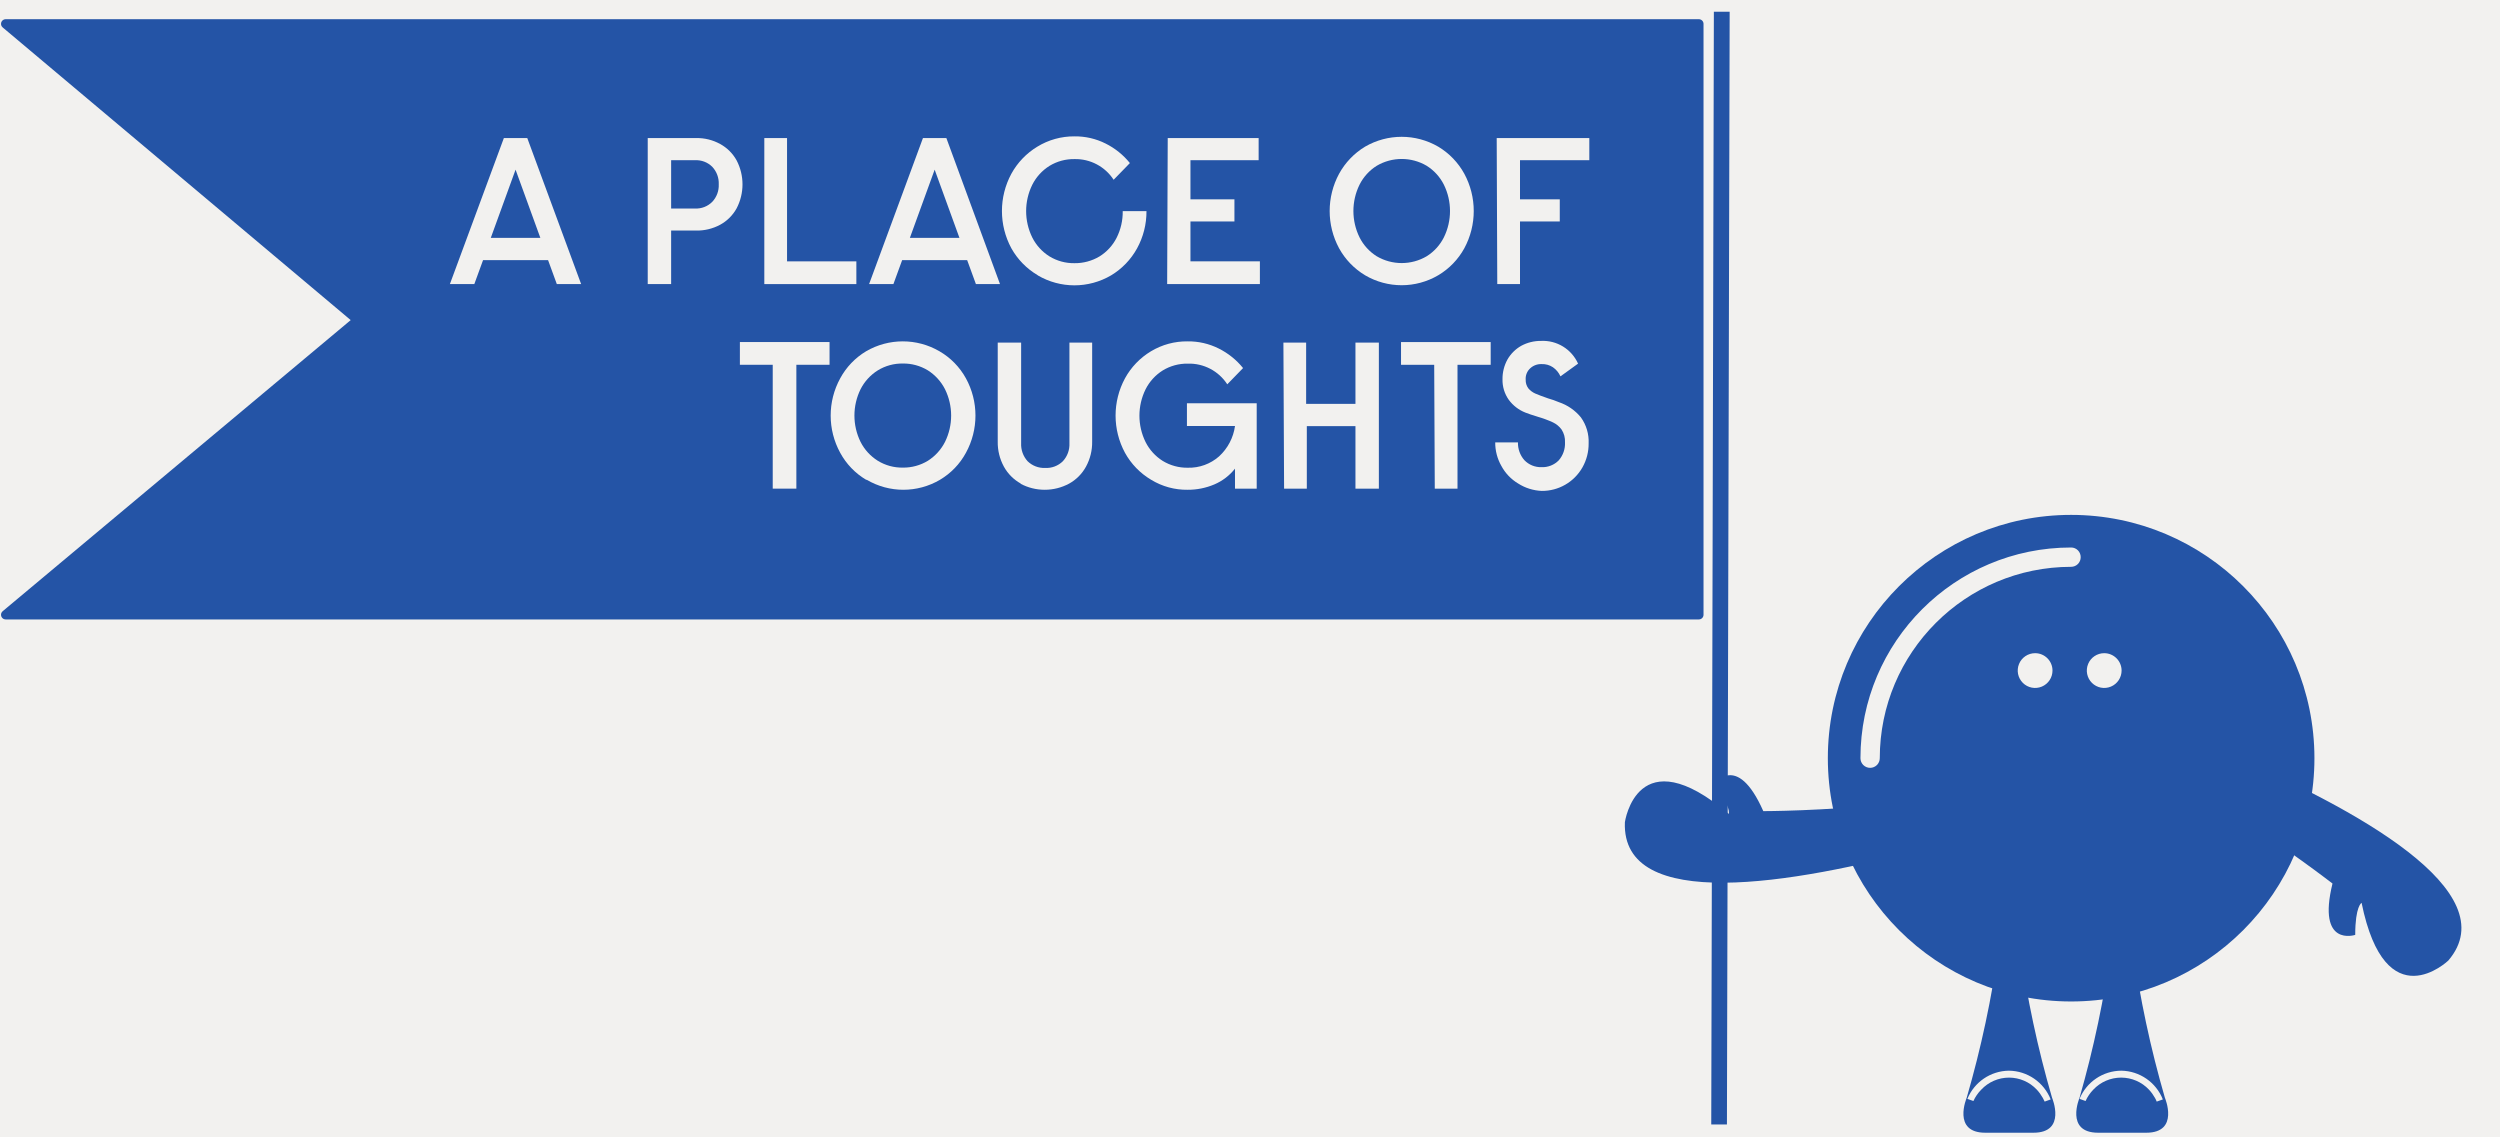
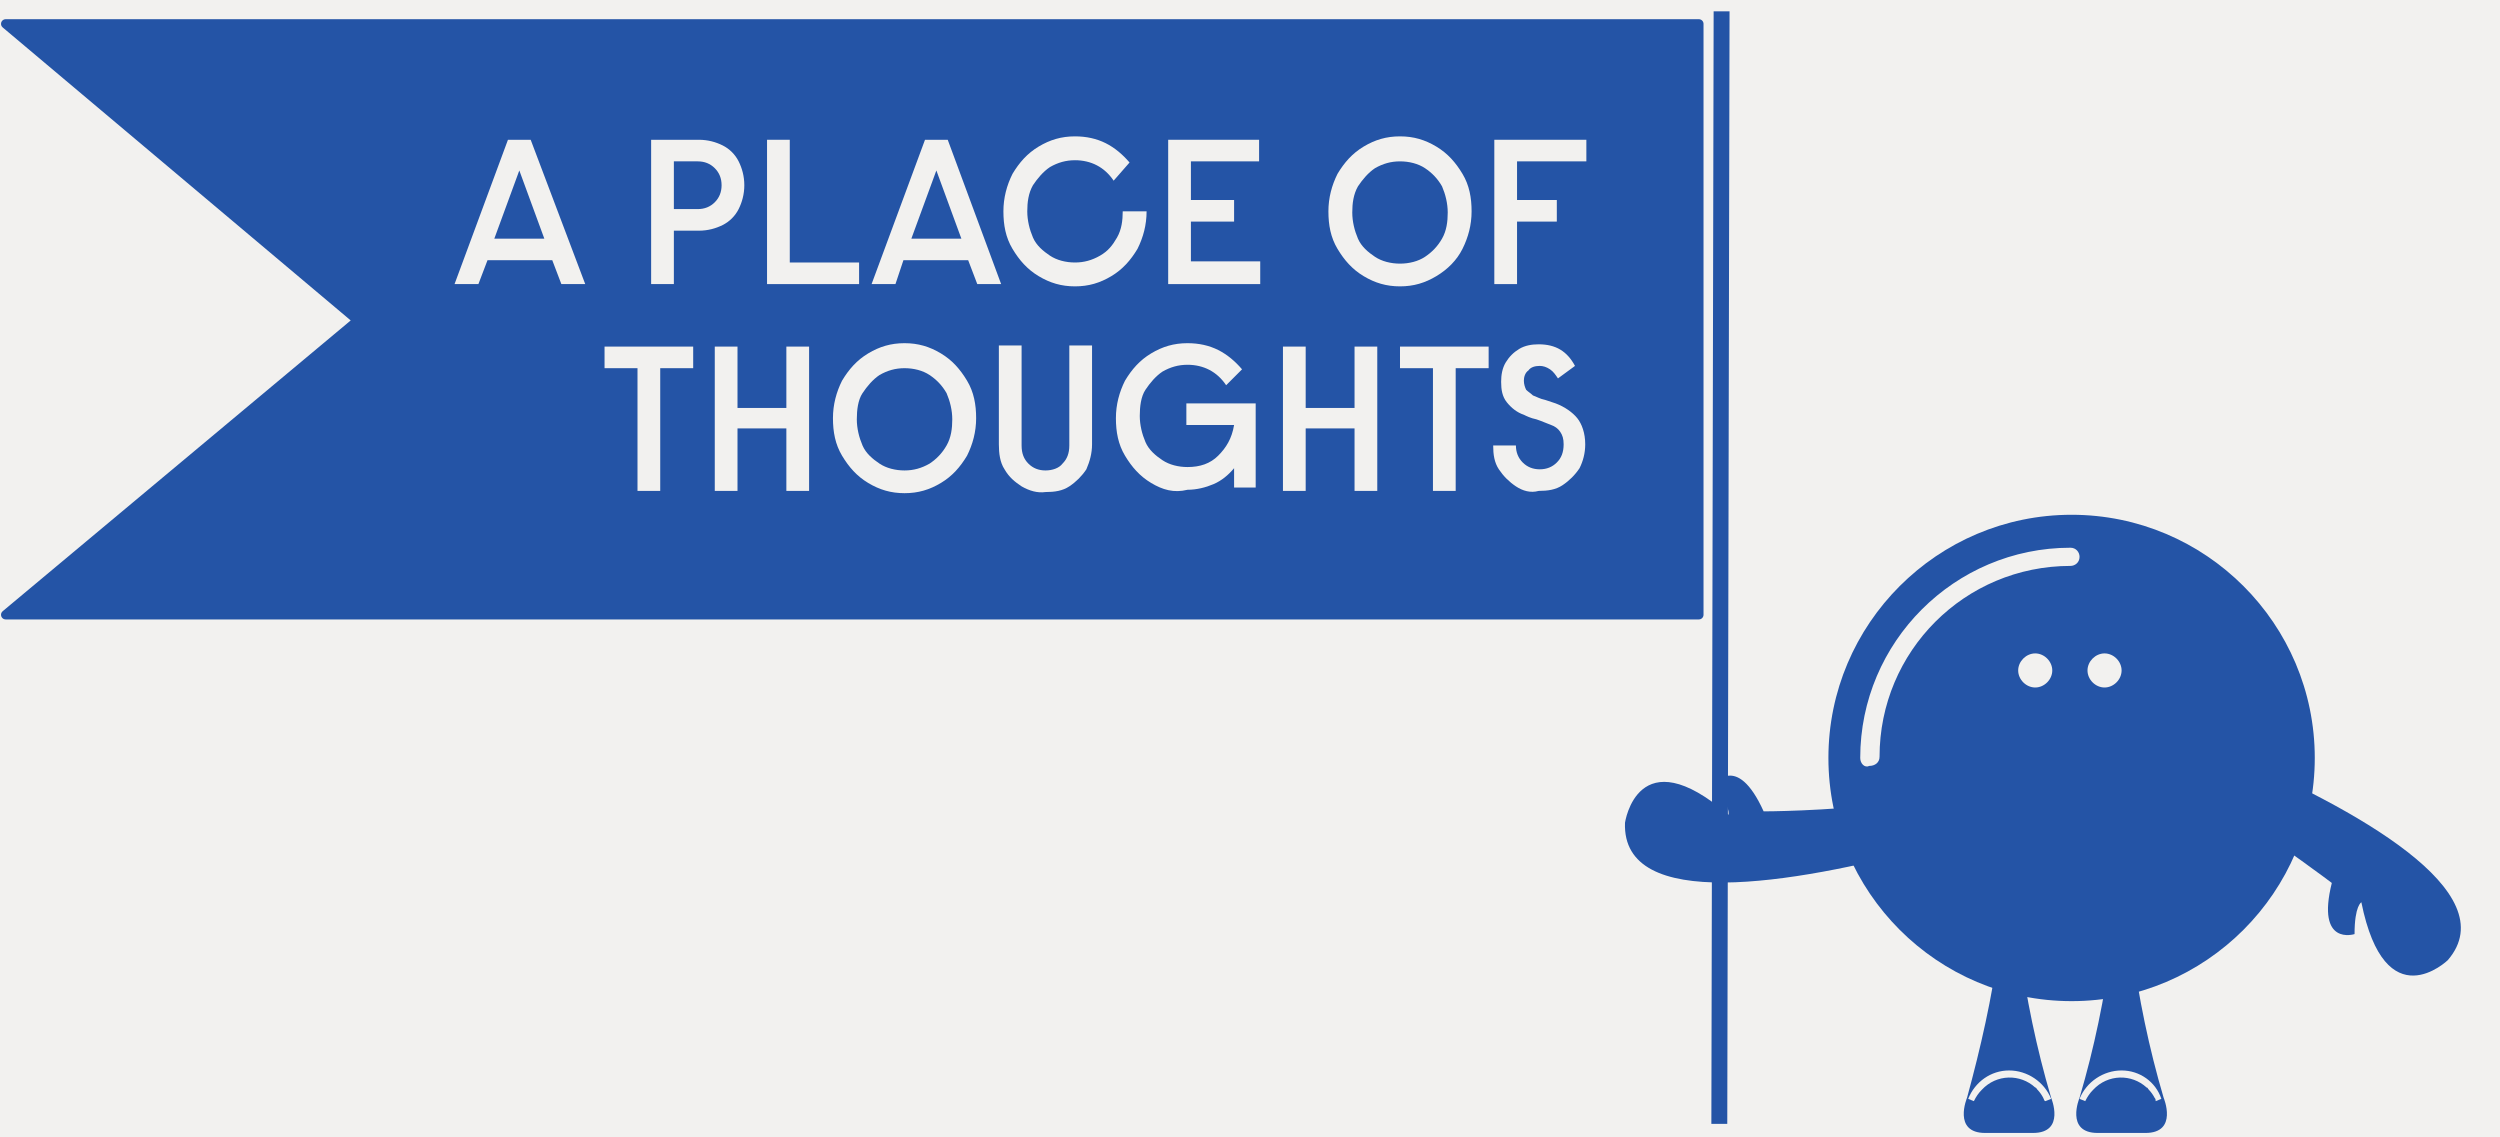
- <svg xmlns="http://www.w3.org/2000/svg" id="Layer_1" data-name="Layer 1" viewBox="0 0 220 100">
-   <defs>
-     <style>.cls-1{fill:#f2f1ef;}.cls-2,.cls-3{fill:#2454a6;}.cls-3{stroke:#2454a6;stroke-linecap:round;stroke-linejoin:round;stroke-width:0.82px;}</style>
-   </defs>
-   <rect class="cls-1" x="-4" y="-2" width="227" height="106.49" />
-   <path class="cls-2" d="M203.67,66.72a21.41,21.41,0,1,1-21.41-21.41A21.42,21.42,0,0,1,203.67,66.72Z" />
-   <path class="cls-2" d="M169.61,74.6c-11.89,3.22-26.94,5.74-26.62-2.25,0,0,1.07-7.56,9.14-.73,0,0,.27-.57-1.31-2.56,0,0,2-3,4.35,2.32,0,0,5.27,0,11.23-.65" />
-   <path class="cls-2" d="M195.93,66.29c11.33,4.83,24.72,12.17,19.52,18.24,0,0-5.52,5.28-7.63-5.08,0,0-.56.28-.56,2.82,0,0-3.39,1.13-2-4.52,0,0-4.16-3.22-9.22-6.43" />
-   <path class="cls-2" d="M175.9,83.32a93.4,93.4,0,0,1-2.83,13.28s-1.31,3.08,1.64,3.08h4.23c2.95,0,1.64-3.08,1.64-3.08a93.4,93.4,0,0,1-2.83-13.28" />
-   <path class="cls-1" d="M176.78,94.22h0a4,4,0,0,0-3.65,2.48l.53.19a3.42,3.42,0,0,1,.69-1,3.35,3.35,0,0,1,4.89,0,3.85,3.85,0,0,1,.53.73c.11.2.15.32.16.32l.53-.19A4,4,0,0,0,176.78,94.22Z" />
-   <path class="cls-2" d="M185.79,83.32A93.4,93.4,0,0,1,183,96.6s-1.31,3.08,1.64,3.08h4.23c2.95,0,1.64-3.08,1.64-3.08a93.4,93.4,0,0,1-2.83-13.28" />
-   <path class="cls-1" d="M186.67,94.22h0A4,4,0,0,0,183,96.7l.53.19a3.5,3.5,0,0,1,.68-1,3.36,3.36,0,0,1,4.9,0,3.85,3.85,0,0,1,.53.73,2.17,2.17,0,0,1,.15.32l.54-.19A4,4,0,0,0,186.67,94.22Z" />
-   <path class="cls-1" d="M180.62,59a1.53,1.53,0,1,1-1.53-1.52A1.53,1.53,0,0,1,180.62,59Z" />
-   <path class="cls-1" d="M186.7,59a1.53,1.53,0,1,1-1.53-1.52A1.53,1.53,0,0,1,186.7,59Z" />
-   <path class="cls-1" d="M163.72,66.72a18.54,18.54,0,0,1,18.54-18.54h0a.84.84,0,0,1,.84.85h0a.84.84,0,0,1-.84.85h0a16.85,16.85,0,0,0-16.84,16.84h0a.85.85,0,0,1-.85.85h0a.85.85,0,0,1-.85-.85Z" />
-   <polygon class="cls-2" points="152.21 1.03 150.82 1.03 150.59 98.95 151.97 98.95 152.21 1.03" />
-   <polygon class="cls-3" points="0.5 2.1 149.5 2.1 149.5 54.1 0.5 54.1 31.5 28.17 0.5 2.1" />
-   <path class="cls-1" d="M44.34,12.15H46.4L51.14,25H49l-.77-2.11H42.51L41.74,25H39.59Zm3.21,8.78-2.18-6-2.18,6Z" />
-   <path class="cls-1" d="M57,12.15h4.27a4.19,4.19,0,0,1,2.1.52,3.65,3.65,0,0,1,1.45,1.44,4.56,4.56,0,0,1,0,4.23,3.65,3.65,0,0,1-1.45,1.44,4.29,4.29,0,0,1-2.1.51H59.06V25H57Zm4.16,6.2a2,2,0,0,0,1.52-.59,2.11,2.11,0,0,0,.57-1.54,2.12,2.12,0,0,0-.57-1.54,2,2,0,0,0-1.52-.58H59.06v4.25Z" />
-   <path class="cls-1" d="M67.26,12.15h2V23h6.1V25H67.26Z" />
-   <path class="cls-1" d="M81.22,12.15h2.06L88,25H85.88l-.77-2.11H79.39L78.62,25H76.48Zm3.21,8.78-2.18-6-2.18,6Z" />
-   <path class="cls-1" d="M91.32,24.22A6.33,6.33,0,0,1,89,21.85a6.9,6.9,0,0,1,0-6.56,6.36,6.36,0,0,1,2.28-2.38A6.16,6.16,0,0,1,94.55,12a5.94,5.94,0,0,1,2.74.63,6.46,6.46,0,0,1,2.14,1.72L98,15.82A4,4,0,0,0,94.55,14a4.1,4.1,0,0,0-2.2.6,4.17,4.17,0,0,0-1.51,1.66,5.25,5.25,0,0,0,0,4.64,4.17,4.17,0,0,0,1.51,1.66,4.1,4.1,0,0,0,2.2.6,4.19,4.19,0,0,0,2.2-.59,4.12,4.12,0,0,0,1.51-1.64,5.05,5.05,0,0,0,.54-2.35h2.09a6.72,6.72,0,0,1-.83,3.28,6.33,6.33,0,0,1-2.28,2.37,6.37,6.37,0,0,1-6.46,0Z" />
-   <path class="cls-1" d="M102.76,12.15h8V14.1h-6v3.44h3.87v1.95h-3.87V23h6.11V25h-8.16Z" />
-   <path class="cls-1" d="M120.12,24.22a6.33,6.33,0,0,1-2.28-2.37,6.9,6.9,0,0,1,0-6.56,6.36,6.36,0,0,1,2.28-2.38,6.41,6.41,0,0,1,6.45,0,6.31,6.31,0,0,1,2.29,2.38,6.9,6.9,0,0,1,0,6.56,6.28,6.28,0,0,1-2.29,2.37,6.35,6.35,0,0,1-6.45,0Zm5.43-1.67a4.17,4.17,0,0,0,1.51-1.66,5.25,5.25,0,0,0,0-4.64,4.17,4.17,0,0,0-1.51-1.66,4.33,4.33,0,0,0-4.4,0,4.17,4.17,0,0,0-1.51,1.66,5.25,5.25,0,0,0,0,4.64,4.17,4.17,0,0,0,1.51,1.66,4.33,4.33,0,0,0,4.4,0Z" />
-   <path class="cls-1" d="M131.71,12.15h8.15V14.1h-6.1v3.44h3.5v1.95h-3.5V25h-2Z" />
-   <path class="cls-1" d="M68,32.1H65.11v-2H73v2H70.08V43H68Z" />
-   <path class="cls-1" d="M76.22,42.22a6.18,6.18,0,0,1-2.28-2.37,6.82,6.82,0,0,1,0-6.56,6.21,6.21,0,0,1,2.28-2.38,6.41,6.41,0,0,1,6.45,0A6.21,6.21,0,0,1,85,33.29a6.82,6.82,0,0,1,0,6.56,6.18,6.18,0,0,1-2.28,2.37,6.35,6.35,0,0,1-6.45,0Zm5.43-1.67a4.25,4.25,0,0,0,1.51-1.66,5.25,5.25,0,0,0,0-4.64,4.25,4.25,0,0,0-1.51-1.66,4.13,4.13,0,0,0-2.2-.6,4.08,4.08,0,0,0-2.2.6,4.2,4.2,0,0,0-1.52,1.66,5.25,5.25,0,0,0,0,4.64,4.2,4.2,0,0,0,1.52,1.66,4.08,4.08,0,0,0,2.2.6A4.13,4.13,0,0,0,81.65,40.55Z" />
-   <path class="cls-1" d="M89.84,42.56a3.8,3.8,0,0,1-1.5-1.5,4.45,4.45,0,0,1-.54-2.2V30.15h2.06V39a2.21,2.21,0,0,0,.57,1.59,2.1,2.1,0,0,0,1.55.59,2.07,2.07,0,0,0,1.55-.59A2.18,2.18,0,0,0,94.11,39V30.15h2v8.71a4.45,4.45,0,0,1-.54,2.2,3.77,3.77,0,0,1-1.49,1.5,4.53,4.53,0,0,1-4.29,0Z" />
-   <path class="cls-1" d="M101.3,42.22A6.28,6.28,0,0,1,99,39.85a6.9,6.9,0,0,1,0-6.56,6.31,6.31,0,0,1,2.29-2.38,6.12,6.12,0,0,1,3.22-.87,5.94,5.94,0,0,1,2.74.63,6.46,6.46,0,0,1,2.14,1.72L108,33.82A4,4,0,0,0,104.52,32a4.1,4.1,0,0,0-2.2.6,4.17,4.17,0,0,0-1.51,1.66,5.25,5.25,0,0,0,0,4.64,4.17,4.17,0,0,0,1.51,1.66,4.1,4.1,0,0,0,2.2.6,4,4,0,0,0,2.76-1,4.45,4.45,0,0,0,1.4-2.67h-4.23v-2h6.14V43h-1.91V41.24a4.62,4.62,0,0,1-1.82,1.39,5.93,5.93,0,0,1-2.34.47A6,6,0,0,1,101.3,42.22Z" />
-   <path class="cls-1" d="M112.94,30.15h2v5.39h4.34V30.15h2.06V43h-2.06v-5.5H115V43h-2Z" />
-   <path class="cls-1" d="M126.21,32.1h-2.92v-2h7.89v2h-2.92V43h-2Z" />
-   <path class="cls-1" d="M133.6,42.55A4,4,0,0,1,132.12,41a4.1,4.1,0,0,1-.54-2.07h2a2.28,2.28,0,0,0,.56,1.56,2,2,0,0,0,1.51.62,2,2,0,0,0,1.52-.6,2.25,2.25,0,0,0,.55-1.58,1.89,1.89,0,0,0-.3-1.13,2,2,0,0,0-.76-.63,9.35,9.35,0,0,0-1.32-.49c-.49-.15-.85-.27-1.1-.37a3.32,3.32,0,0,1-1.47-1.13,3,3,0,0,1-.55-1.8,3.53,3.53,0,0,1,.44-1.75,3.24,3.24,0,0,1,1.21-1.2,3.58,3.58,0,0,1,1.73-.43A3.39,3.39,0,0,1,138.87,32l-1.55,1.12a1.94,1.94,0,0,0-.66-.8,1.67,1.67,0,0,0-1-.28,1.4,1.4,0,0,0-1,.37,1.24,1.24,0,0,0-.4,1,1.21,1.21,0,0,0,.23.76,1.7,1.7,0,0,0,.61.46c.26.11.64.26,1.14.43a7.62,7.62,0,0,1,.94.33,4.25,4.25,0,0,1,1.94,1.34,3.65,3.65,0,0,1,.68,2.29,4.21,4.21,0,0,1-.55,2.12,4.08,4.08,0,0,1-3.58,2.06A4.16,4.16,0,0,1,133.6,42.55Z" />
+ <svg xmlns="http://www.w3.org/2000/svg" version="1.1" id="Layer_1" x="0px" y="0px" viewBox="0 0 220 100" style="enable-background:new 0 0 220 100;" xml:space="preserve">
+   <style type="text/css">
+ 	.st0{fill:#F2F1EF;}
+ 	.st1{fill:#2454A6;}
+ 	.st2{fill:#2454A6;stroke:#2454A6;stroke-width:0.82;stroke-linecap:round;stroke-linejoin:round;}
+ </style>
+   <rect x="-4" y="-2" class="st0" width="227" height="106.5" />
+   <path class="st1" d="M203.7,66.7c0,11.8-9.6,21.4-21.4,21.4s-21.4-9.6-21.4-21.4s9.6-21.4,21.4-21.4  C194.1,45.3,203.7,54.9,203.7,66.7z" />
+   <path class="st1" d="M169.6,74.6c-11.9,3.2-26.9,5.7-26.6-2.2c0,0,1.1-7.6,9.1-0.7c0,0,0.3-0.6-1.3-2.6c0,0,2-3,4.4,2.3  c0,0,5.3,0,11.2-0.7" />
+   <path class="st1" d="M195.9,66.3c11.3,4.8,24.7,12.2,19.5,18.2c0,0-5.5,5.3-7.6-5.1c0,0-0.6,0.3-0.6,2.8c0,0-3.4,1.1-2-4.5  c0,0-4.2-3.2-9.2-6.4" />
+   <path class="st1" d="M175.9,83.3c-0.6,4.5-1.6,8.9-2.8,13.3c0,0-1.3,3.1,1.6,3.1h4.2c2.9,0,1.6-3.1,1.6-3.1  c-1.3-4.4-2.2-8.8-2.8-13.3" />
+   <path class="st0" d="M176.8,94.2L176.8,94.2c-1.6,0-3,1-3.6,2.5l0.5,0.2c0.2-0.4,0.4-0.7,0.7-1c1.3-1.4,3.4-1.4,4.7-0.2  c0.1,0,0.1,0.1,0.2,0.2c0.2,0.2,0.4,0.5,0.5,0.7c0.1,0.2,0.1,0.3,0.2,0.3l0.5-0.2C179.9,95.2,178.4,94.2,176.8,94.2z" />
+   <path class="st1" d="M185.8,83.3c-0.6,4.5-1.5,8.9-2.8,13.3c0,0-1.3,3.1,1.6,3.1h4.2c2.9,0,1.6-3.1,1.6-3.1  c-1.3-4.4-2.2-8.8-2.8-13.3" />
+   <path class="st0" d="M186.7,94.2L186.7,94.2c-1.6,0-3.1,1-3.7,2.5l0.5,0.2c0.2-0.4,0.4-0.7,0.7-1c1.3-1.4,3.4-1.4,4.7-0.2  c0.1,0,0.1,0.1,0.2,0.2c0.2,0.2,0.4,0.5,0.5,0.7c0.1,0.1,0.1,0.2,0.1,0.3l0.5-0.2C189.7,95.2,188.3,94.2,186.7,94.2z" />
+   <path class="st0" d="M180.6,59c0,0.8-0.7,1.5-1.5,1.5c-0.8,0-1.5-0.7-1.5-1.5c0-0.8,0.7-1.5,1.5-1.5c0,0,0,0,0,0  C179.9,57.5,180.6,58.2,180.6,59z" />
+   <path class="st0" d="M186.7,59c0,0.8-0.7,1.5-1.5,1.5c-0.8,0-1.5-0.7-1.5-1.5c0-0.8,0.7-1.5,1.5-1.5c0,0,0,0,0,0  C186,57.5,186.7,58.2,186.7,59z" />
+   <path class="st0" d="M163.7,66.7c0-10.2,8.3-18.5,18.5-18.5c0,0,0,0,0,0l0,0c0.5,0,0.8,0.4,0.8,0.8c0,0,0,0,0,0l0,0  c0,0.5-0.4,0.8-0.8,0.8c0,0,0,0,0,0l0,0c-9.3,0-16.8,7.5-16.8,16.8l0,0c0,0.5-0.4,0.8-0.9,0.8l0,0l0,0  C164.1,67.6,163.7,67.2,163.7,66.7C163.7,66.7,163.7,66.7,163.7,66.7z" />
+   <polygon class="st1" points="152.2,1 150.8,1 150.6,98.9 152,98.9 " />
+   <polygon class="st2" points="0.5,2.1 149.5,2.1 149.5,54.1 0.5,54.1 31.5,28.2 " />
+   <g>
+     <path class="st0" d="M44.7,12.3h2L51.5,25h-2.1l-0.8-2.1h-5.7L42.1,25H40L44.7,12.3z M47.9,21l-2.2-6l-2.2,6H47.9z" />
+     <path class="st0" d="M57.3,12.3h4.2c0.8,0,1.5,0.2,2.1,0.5c0.6,0.3,1.1,0.8,1.4,1.4c0.3,0.6,0.5,1.3,0.5,2.1c0,0.8-0.2,1.5-0.5,2.1   c-0.3,0.6-0.8,1.1-1.4,1.4c-0.6,0.3-1.3,0.5-2.1,0.5h-2.2V25h-2V12.3z M61.4,18.4c0.6,0,1.1-0.2,1.5-0.6s0.6-0.9,0.6-1.5   c0-0.6-0.2-1.1-0.6-1.5s-0.9-0.6-1.5-0.6h-2.1v4.2H61.4z" />
+     <path class="st0" d="M67.5,12.3h2v10.8h6.1V25h-8.1V12.3z" />
+     <path class="st0" d="M81.4,12.3h2L88.1,25H86l-0.8-2.1h-5.7L78.8,25h-2.1L81.4,12.3z M84.6,21l-2.2-6l-2.2,6H84.6z" />
+     <path class="st0" d="M91.4,24.3c-1-0.6-1.7-1.4-2.3-2.4c-0.6-1-0.8-2.1-0.8-3.3s0.3-2.3,0.8-3.3c0.6-1,1.3-1.8,2.3-2.4   c1-0.6,2-0.9,3.2-0.9c1,0,1.9,0.2,2.7,0.6c0.8,0.4,1.5,1,2.1,1.7L98,15.9c-0.8-1.2-2-1.8-3.4-1.8c-0.8,0-1.5,0.2-2.2,0.6   c-0.6,0.4-1.1,1-1.5,1.6c-0.4,0.7-0.5,1.5-0.5,2.3s0.2,1.6,0.5,2.3s0.9,1.2,1.5,1.6c0.6,0.4,1.4,0.6,2.2,0.6s1.5-0.2,2.2-0.6   s1.1-0.9,1.5-1.6c0.4-0.7,0.5-1.5,0.5-2.3h2.1c0,1.2-0.3,2.3-0.8,3.3c-0.6,1-1.3,1.8-2.3,2.4s-2,0.9-3.2,0.9S92.4,24.9,91.4,24.3z" />
+     <path class="st0" d="M102.8,12.3h8v1.9h-6v3.4h3.8v1.9h-3.8v3.5h6.1V25h-8.1V12.3z" />
+     <path class="st0" d="M120,24.3c-1-0.6-1.7-1.4-2.3-2.4c-0.6-1-0.8-2.1-0.8-3.3s0.3-2.3,0.8-3.3c0.6-1,1.3-1.8,2.3-2.4   c1-0.6,2-0.9,3.2-0.9s2.2,0.3,3.2,0.9c1,0.6,1.7,1.4,2.3,2.4s0.8,2.1,0.8,3.3s-0.3,2.3-0.8,3.3s-1.3,1.8-2.3,2.4s-2,0.9-3.2,0.9   S121,24.9,120,24.3z M125.4,22.6c0.6-0.4,1.1-0.9,1.5-1.6s0.5-1.5,0.5-2.3s-0.2-1.6-0.5-2.3c-0.4-0.7-0.9-1.2-1.5-1.6   c-0.6-0.4-1.4-0.6-2.2-0.6s-1.5,0.2-2.2,0.6c-0.6,0.4-1.1,1-1.5,1.6c-0.4,0.7-0.5,1.5-0.5,2.3s0.2,1.6,0.5,2.3s0.9,1.2,1.5,1.6   c0.6,0.4,1.4,0.6,2.2,0.6S124.8,23,125.4,22.6z" />
+     <path class="st0" d="M131.5,12.3h8.1v1.9h-6.1v3.4h3.5v1.9h-3.5V25h-2V12.3z" />
+     <path class="st0" d="M56.1,32.4h-2.9v-1.9H61v1.9h-2.9v10.8h-2V32.4z" />
+     <path class="st0" d="M62.9,30.5h2v5.4h4.3v-5.4h2v12.7h-2v-5.5h-4.3v5.5h-2V30.5z" />
+     <path class="st0" d="M76.4,42.5c-1-0.6-1.7-1.4-2.3-2.4c-0.6-1-0.8-2.1-0.8-3.3s0.3-2.3,0.8-3.3c0.6-1,1.3-1.8,2.3-2.4   c1-0.6,2-0.9,3.2-0.9s2.2,0.3,3.2,0.9c1,0.6,1.7,1.4,2.3,2.4c0.6,1,0.8,2.1,0.8,3.3s-0.3,2.3-0.8,3.3c-0.6,1-1.3,1.8-2.3,2.4   s-2,0.9-3.2,0.9S77.4,43.1,76.4,42.5z M81.8,40.8c0.6-0.4,1.1-0.9,1.5-1.6c0.4-0.7,0.5-1.5,0.5-2.3s-0.2-1.6-0.5-2.3   c-0.4-0.7-0.9-1.2-1.5-1.6c-0.6-0.4-1.4-0.6-2.2-0.6s-1.5,0.2-2.2,0.6c-0.6,0.4-1.1,1-1.5,1.6s-0.5,1.5-0.5,2.3s0.2,1.6,0.5,2.3   s0.9,1.2,1.5,1.6c0.6,0.4,1.4,0.6,2.2,0.6S81.1,41.2,81.8,40.8z" />
+     <path class="st0" d="M89.9,42.8c-0.6-0.4-1.1-0.8-1.5-1.5c-0.4-0.6-0.5-1.4-0.5-2.2v-8.7h2v8.8c0,0.7,0.2,1.2,0.6,1.6   c0.4,0.4,0.9,0.6,1.5,0.6s1.2-0.2,1.5-0.6c0.4-0.4,0.6-0.9,0.6-1.6v-8.8h2v8.7c0,0.8-0.2,1.5-0.5,2.2c-0.4,0.6-0.9,1.1-1.5,1.5   c-0.6,0.4-1.3,0.5-2.1,0.5C91.3,43.4,90.6,43.2,89.9,42.8z" />
+     <path class="st0" d="M101.3,42.5c-1-0.6-1.7-1.4-2.3-2.4c-0.6-1-0.8-2.1-0.8-3.3s0.3-2.3,0.8-3.3c0.6-1,1.3-1.8,2.3-2.4   c1-0.6,2-0.9,3.2-0.9c1,0,1.9,0.2,2.7,0.6c0.8,0.4,1.5,1,2.1,1.7l-1.4,1.4c-0.8-1.2-2-1.8-3.4-1.8c-0.8,0-1.5,0.2-2.2,0.6   c-0.6,0.4-1.1,1-1.5,1.6s-0.5,1.5-0.5,2.3s0.2,1.6,0.5,2.3s0.9,1.2,1.5,1.6c0.6,0.4,1.4,0.6,2.2,0.6c1.1,0,2-0.3,2.7-1   c0.7-0.7,1.2-1.5,1.4-2.7h-4.2v-1.9h6.1v7.4h-1.9v-1.7c-0.5,0.6-1.1,1.1-1.8,1.4c-0.7,0.3-1.5,0.5-2.3,0.5   C103.3,43.4,102.3,43.1,101.3,42.5z" />
+     <path class="st0" d="M112.9,30.5h2v5.4h4.3v-5.4h2v12.7h-2v-5.5h-4.3v5.5h-2V30.5z" />
+     <path class="st0" d="M126.1,32.4h-2.9v-1.9h7.8v1.9h-2.9v10.8h-2V32.4z" />
+     <path class="st0" d="M133.4,42.8c-0.6-0.4-1.1-0.9-1.5-1.5c-0.4-0.6-0.5-1.3-0.5-2.1h2c0,0.6,0.2,1.1,0.6,1.5   c0.4,0.4,0.9,0.6,1.5,0.6c0.6,0,1.1-0.2,1.5-0.6c0.4-0.4,0.6-0.9,0.6-1.6c0-0.5-0.1-0.8-0.3-1.1c-0.2-0.3-0.5-0.5-0.8-0.6   c-0.3-0.1-0.7-0.3-1.3-0.5c-0.5-0.1-0.9-0.3-1.1-0.4c-0.6-0.2-1.1-0.6-1.5-1.1s-0.5-1.1-0.5-1.8c0-0.6,0.1-1.2,0.4-1.7   c0.3-0.5,0.7-0.9,1.2-1.2c0.5-0.3,1.1-0.4,1.7-0.4c1.5,0,2.5,0.6,3.2,1.9l-1.5,1.1c-0.2-0.3-0.4-0.6-0.7-0.8   c-0.3-0.2-0.6-0.3-0.9-0.3c-0.4,0-0.8,0.1-1,0.4c-0.3,0.2-0.4,0.6-0.4,0.9c0,0.3,0.1,0.6,0.2,0.8c0.2,0.2,0.4,0.3,0.6,0.5   c0.3,0.1,0.6,0.3,1.1,0.4c0.3,0.1,0.6,0.2,0.9,0.3c0.8,0.3,1.5,0.8,1.9,1.3s0.7,1.3,0.7,2.3c0,0.8-0.2,1.5-0.5,2.1   c-0.4,0.6-0.9,1.1-1.5,1.5c-0.6,0.4-1.3,0.5-2.1,0.5C134.7,43.4,134,43.2,133.4,42.8z" />
+   </g>
</svg>
